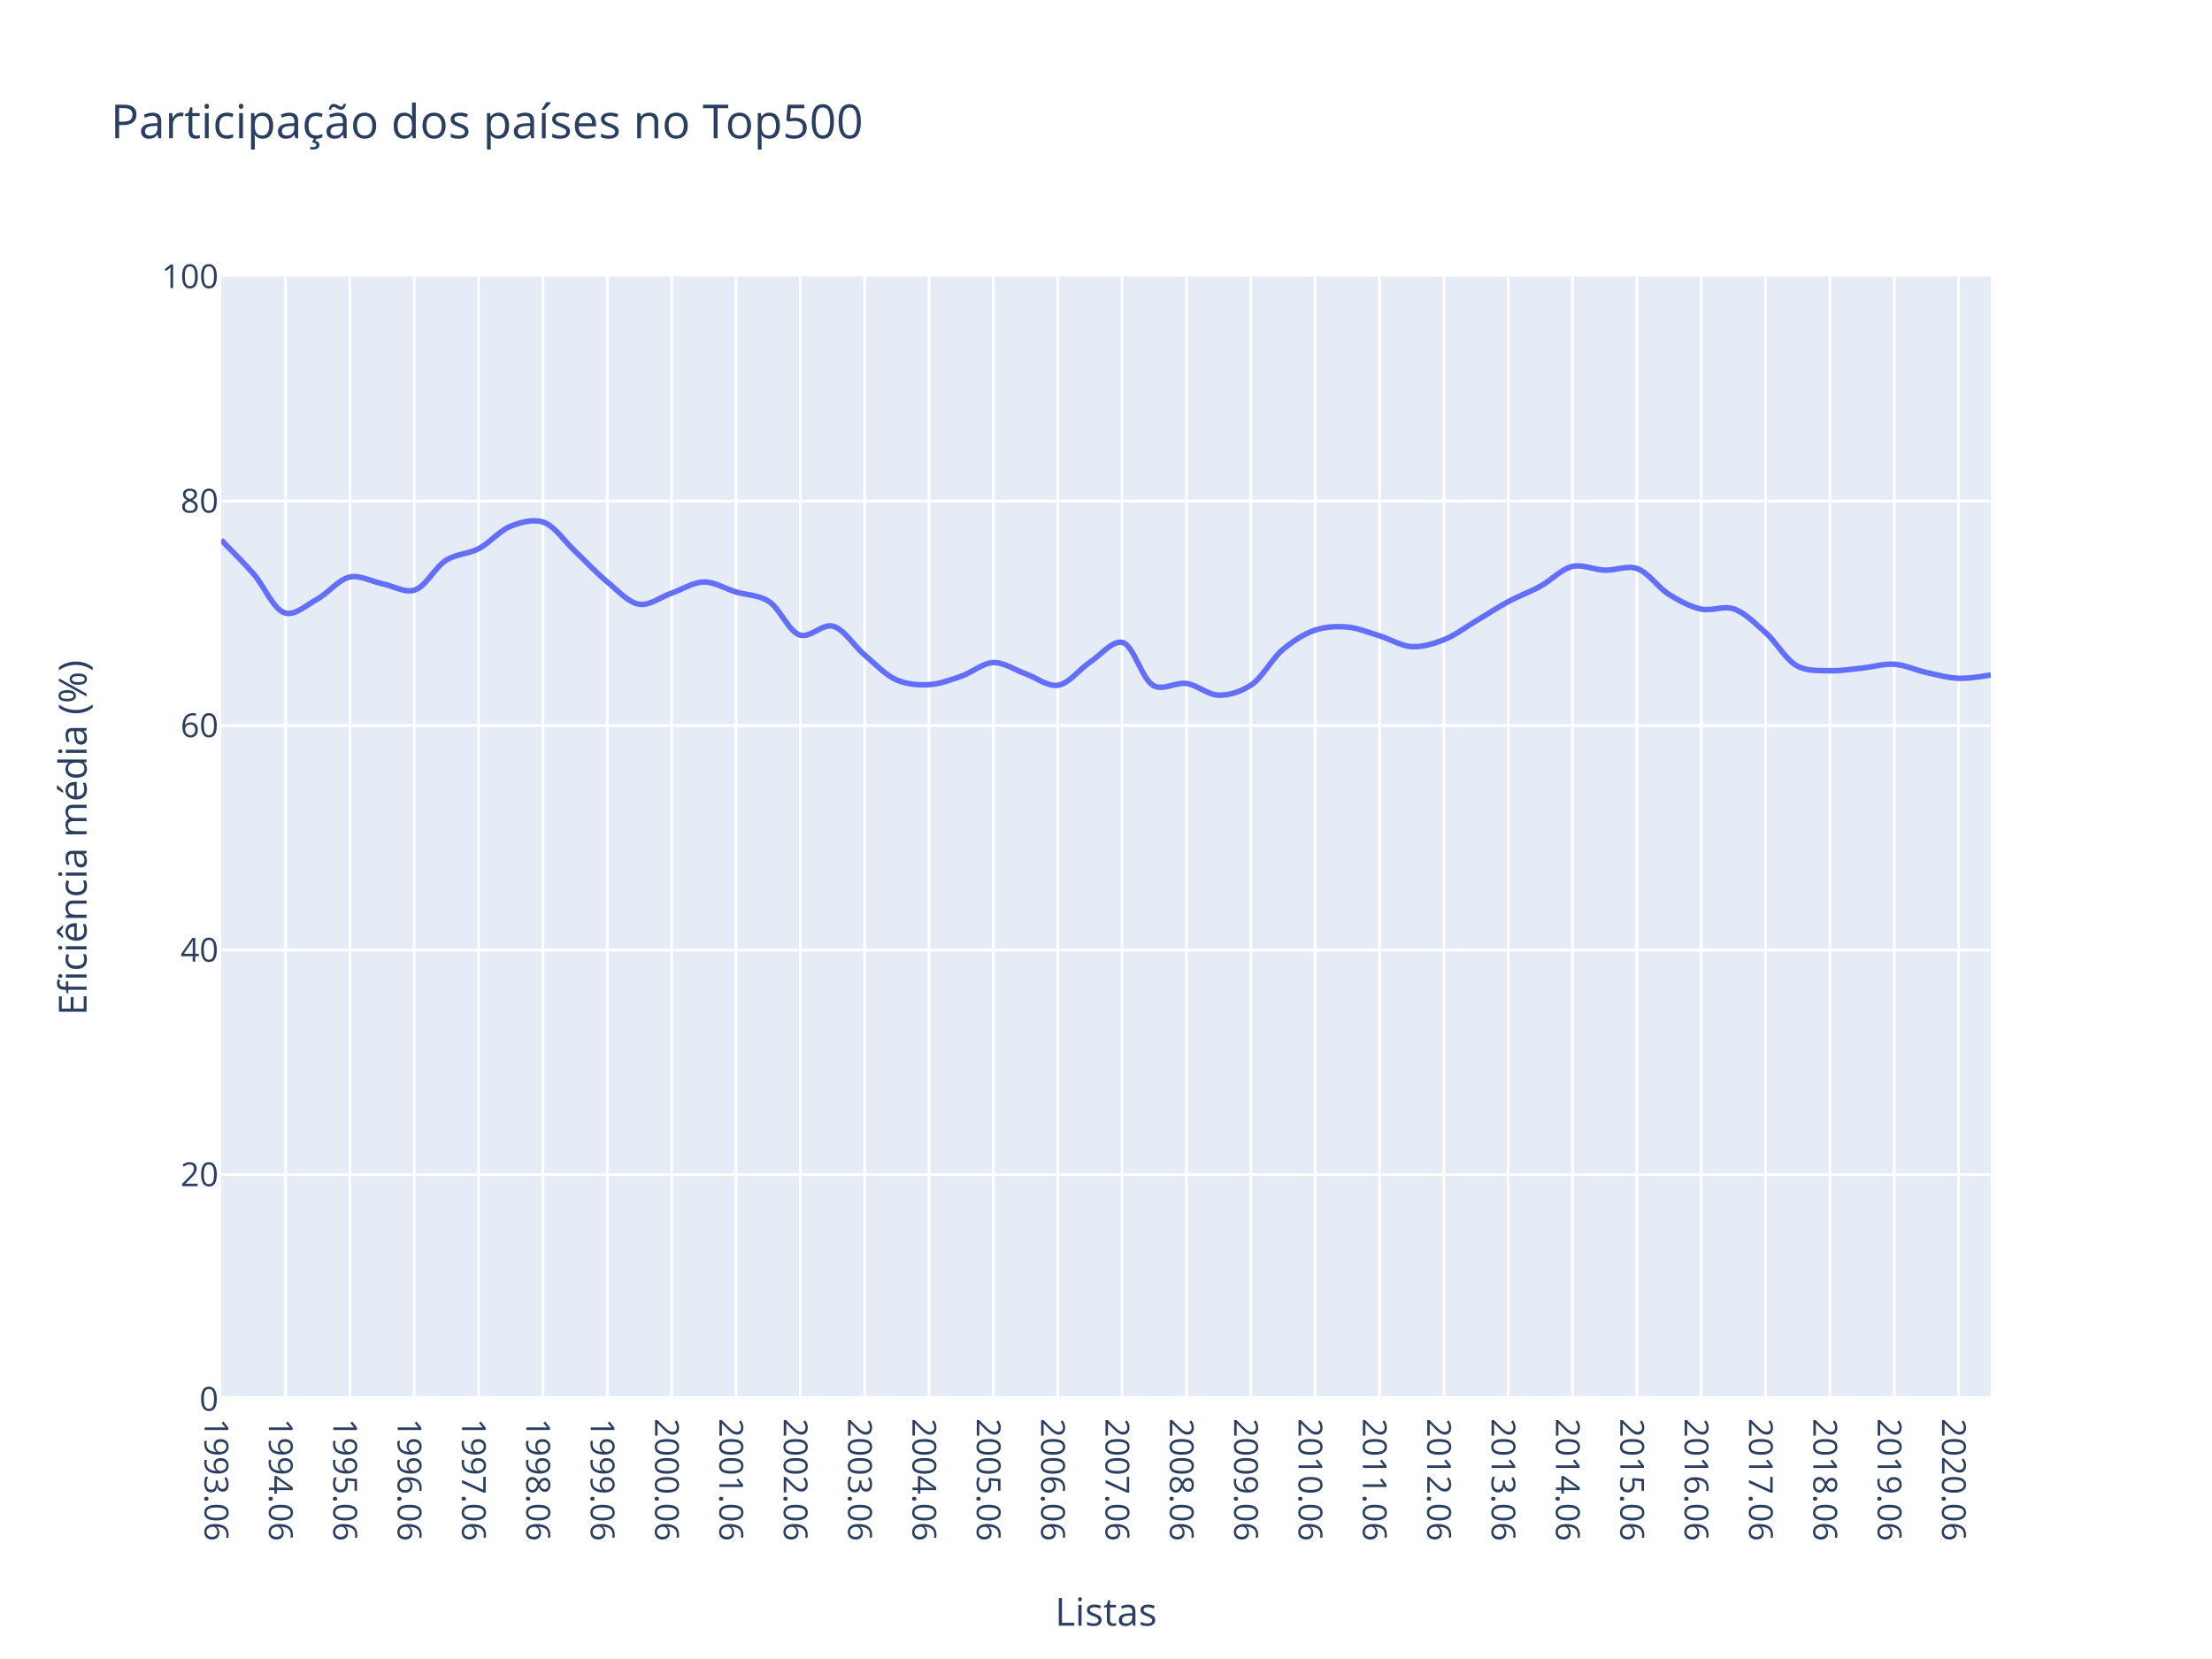
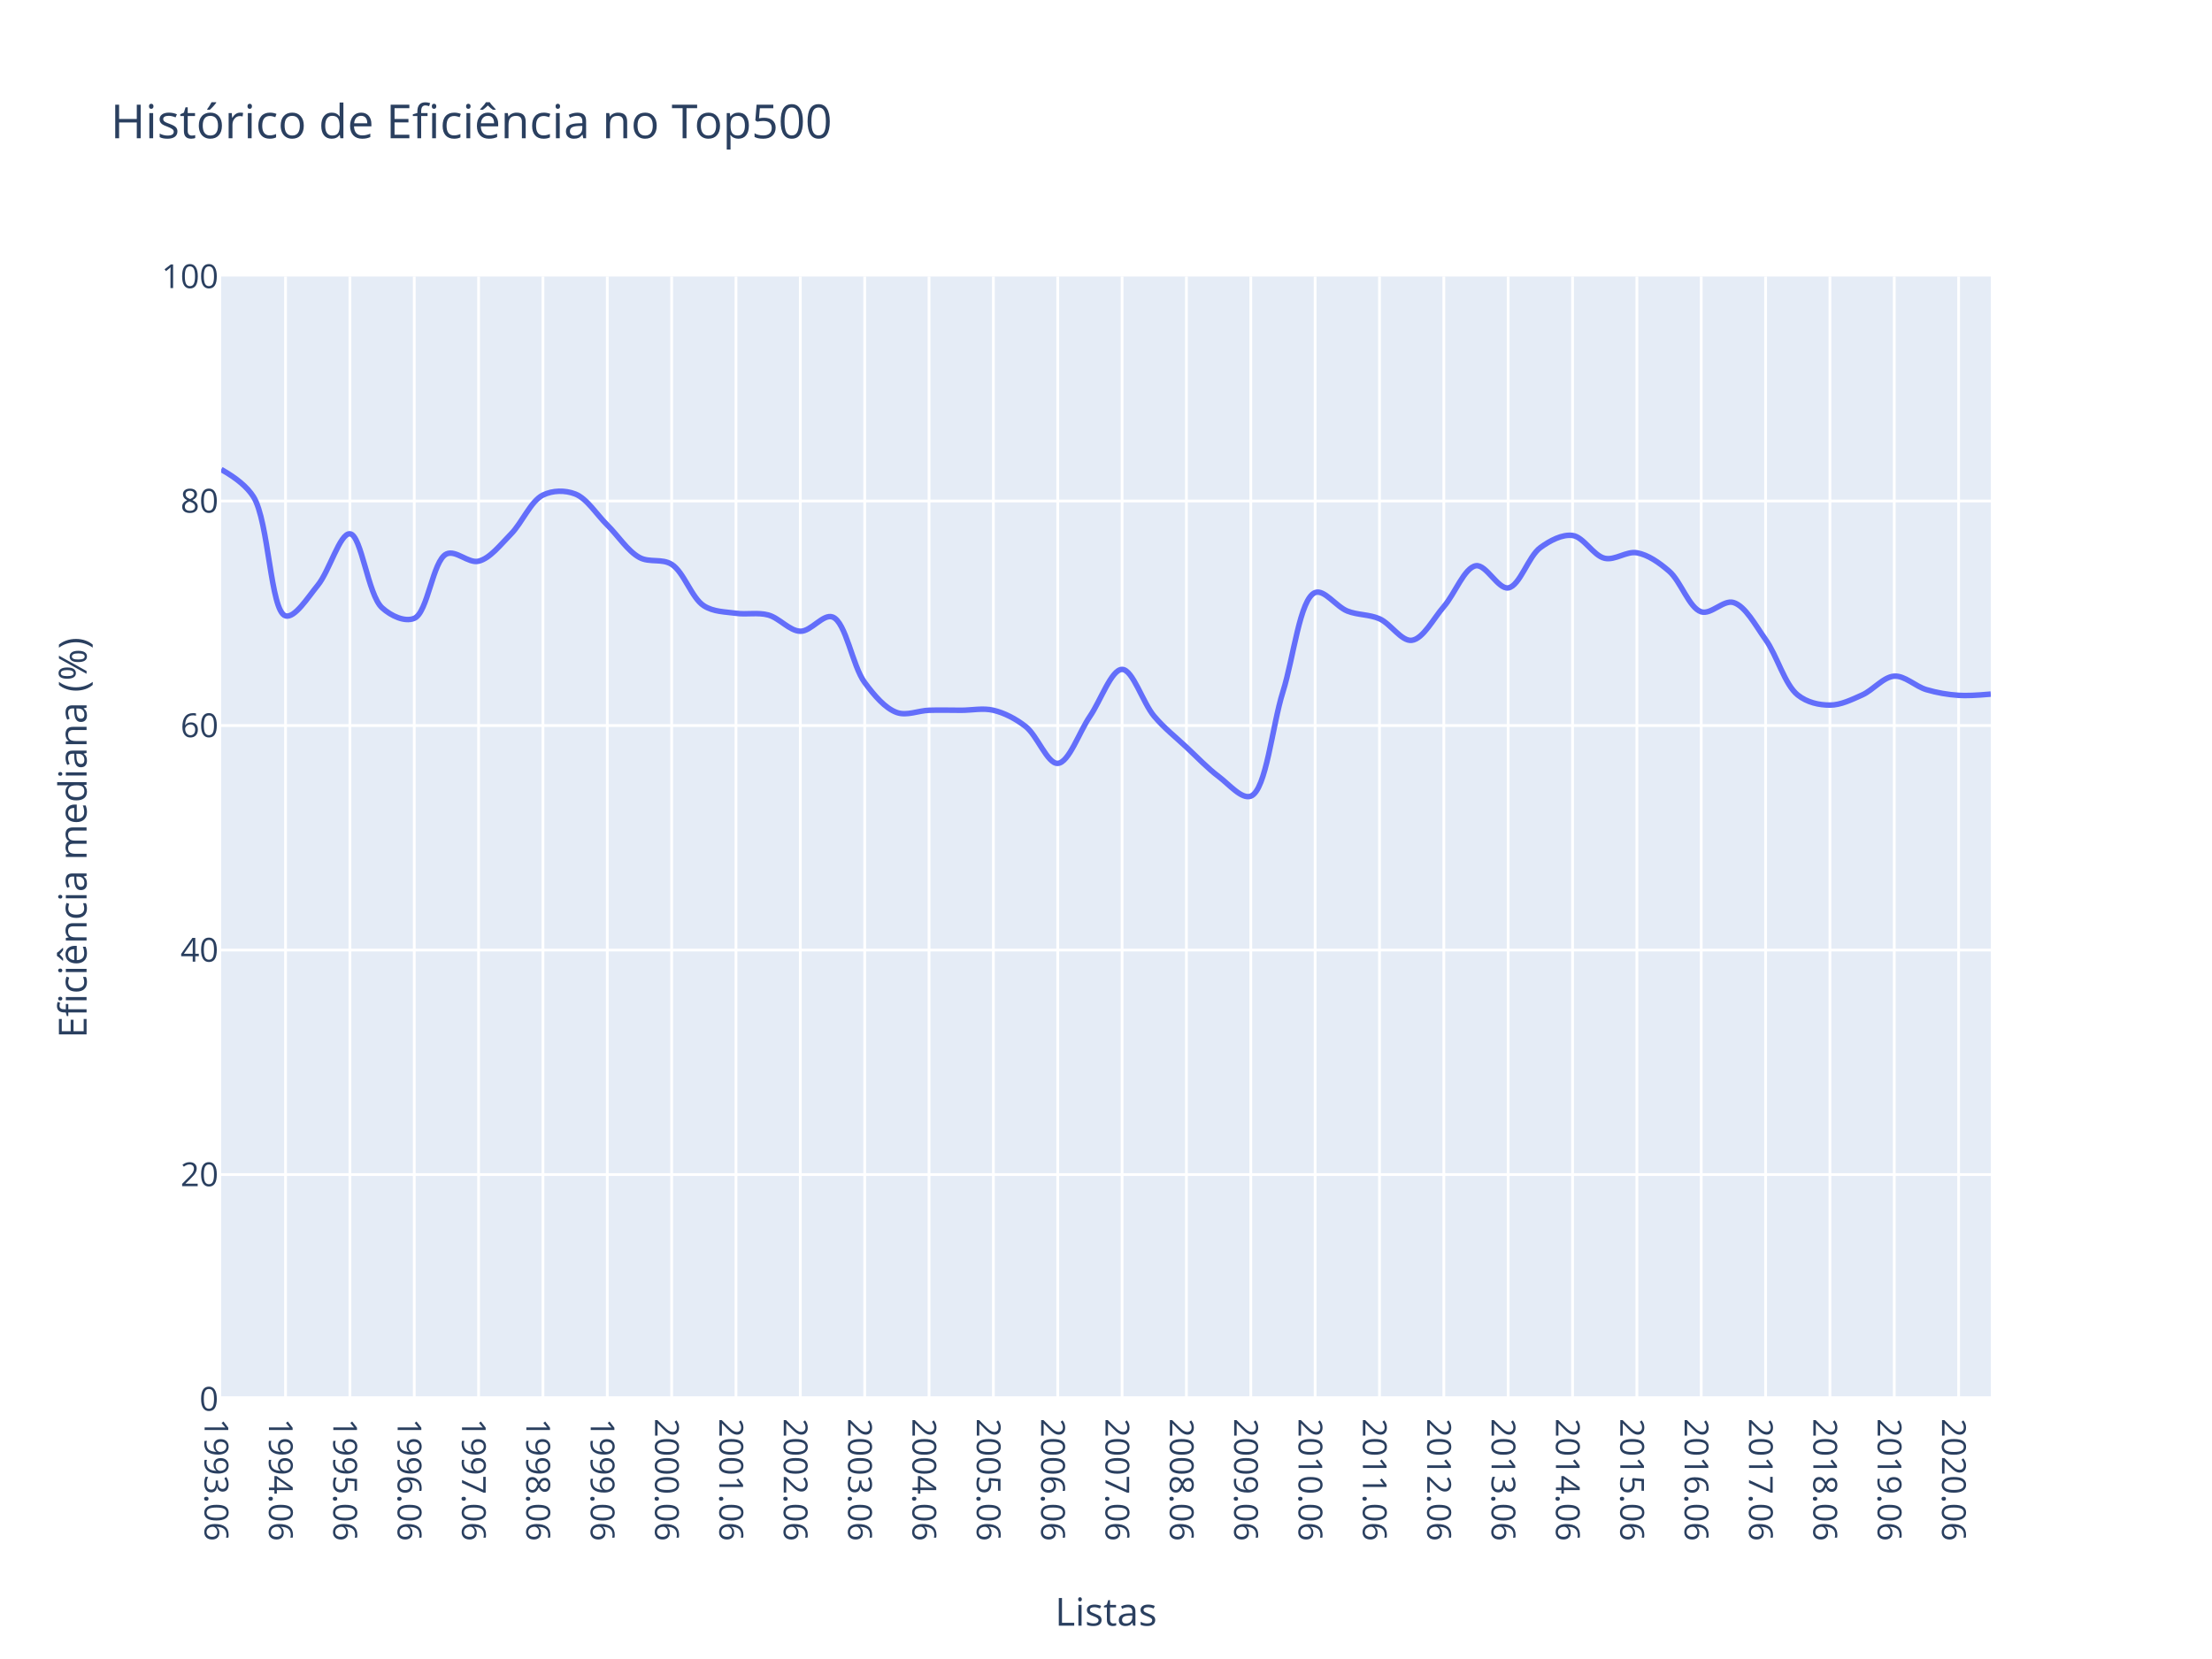
<svg xmlns="http://www.w3.org/2000/svg" class="main-svg" width="800" height="600" style="" viewBox="0 0 800 600">
  <rect x="0" y="0" width="800" height="600" style="fill: rgb(255, 255, 255); fill-opacity: 1;" />
-   <defs id="defs-c704a7">
+   <defs id="defs-c95ecd">
    <g class="clips">
-       <clipPath id="clipc704a7xyplot" class="plotclip">
+       <clipPath id="clipc95ecdxyplot" class="plotclip">
        <rect width="640" height="406" />
      </clipPath>
-       <clipPath class="axesclip" id="clipc704a7x">
+       <clipPath class="axesclip" id="clipc95ecdx">
        <rect x="80" y="0" width="640" height="600" />
      </clipPath>
-       <clipPath class="axesclip" id="clipc704a7y">
+       <clipPath class="axesclip" id="clipc95ecdy">
        <rect x="0" y="100" width="800" height="406" />
      </clipPath>
-       <clipPath class="axesclip" id="clipc704a7xy">
+       <clipPath class="axesclip" id="clipc95ecdxy">
        <rect x="80" y="100" width="640" height="406" />
      </clipPath>
    </g>
    <g class="gradients" />
  </defs>
  <g class="bglayer">
    <rect class="bg" x="80" y="100" width="640" height="406" style="fill: rgb(229, 236, 246); fill-opacity: 1; stroke-width: 0;" />
  </g>
  <g class="layer-below">
    <g class="imagelayer" />
    <g class="shapelayer" />
  </g>
  <g class="cartesianlayer">
    <g class="subplot xy">
      <g class="layer-subplot">
        <g class="shapelayer" />
        <g class="imagelayer" />
      </g>
      <g class="gridlayer">
        <g class="x">
          <path class="xgrid crisp" transform="translate(103.27,0)" d="M0,100v406" style="stroke: rgb(255, 255, 255); stroke-opacity: 1; stroke-width: 1px;" />
          <path class="xgrid crisp" transform="translate(126.55,0)" d="M0,100v406" style="stroke: rgb(255, 255, 255); stroke-opacity: 1; stroke-width: 1px;" />
          <path class="xgrid crisp" transform="translate(149.82,0)" d="M0,100v406" style="stroke: rgb(255, 255, 255); stroke-opacity: 1; stroke-width: 1px;" />
          <path class="xgrid crisp" transform="translate(173.09,0)" d="M0,100v406" style="stroke: rgb(255, 255, 255); stroke-opacity: 1; stroke-width: 1px;" />
          <path class="xgrid crisp" transform="translate(196.36,0)" d="M0,100v406" style="stroke: rgb(255, 255, 255); stroke-opacity: 1; stroke-width: 1px;" />
          <path class="xgrid crisp" transform="translate(219.64,0)" d="M0,100v406" style="stroke: rgb(255, 255, 255); stroke-opacity: 1; stroke-width: 1px;" />
          <path class="xgrid crisp" transform="translate(242.91,0)" d="M0,100v406" style="stroke: rgb(255, 255, 255); stroke-opacity: 1; stroke-width: 1px;" />
          <path class="xgrid crisp" transform="translate(266.18,0)" d="M0,100v406" style="stroke: rgb(255, 255, 255); stroke-opacity: 1; stroke-width: 1px;" />
          <path class="xgrid crisp" transform="translate(289.45,0)" d="M0,100v406" style="stroke: rgb(255, 255, 255); stroke-opacity: 1; stroke-width: 1px;" />
          <path class="xgrid crisp" transform="translate(312.73,0)" d="M0,100v406" style="stroke: rgb(255, 255, 255); stroke-opacity: 1; stroke-width: 1px;" />
          <path class="xgrid crisp" transform="translate(336,0)" d="M0,100v406" style="stroke: rgb(255, 255, 255); stroke-opacity: 1; stroke-width: 1px;" />
          <path class="xgrid crisp" transform="translate(359.27,0)" d="M0,100v406" style="stroke: rgb(255, 255, 255); stroke-opacity: 1; stroke-width: 1px;" />
          <path class="xgrid crisp" transform="translate(382.55,0)" d="M0,100v406" style="stroke: rgb(255, 255, 255); stroke-opacity: 1; stroke-width: 1px;" />
          <path class="xgrid crisp" transform="translate(405.82,0)" d="M0,100v406" style="stroke: rgb(255, 255, 255); stroke-opacity: 1; stroke-width: 1px;" />
          <path class="xgrid crisp" transform="translate(429.09,0)" d="M0,100v406" style="stroke: rgb(255, 255, 255); stroke-opacity: 1; stroke-width: 1px;" />
          <path class="xgrid crisp" transform="translate(452.36,0)" d="M0,100v406" style="stroke: rgb(255, 255, 255); stroke-opacity: 1; stroke-width: 1px;" />
          <path class="xgrid crisp" transform="translate(475.64,0)" d="M0,100v406" style="stroke: rgb(255, 255, 255); stroke-opacity: 1; stroke-width: 1px;" />
          <path class="xgrid crisp" transform="translate(498.91,0)" d="M0,100v406" style="stroke: rgb(255, 255, 255); stroke-opacity: 1; stroke-width: 1px;" />
          <path class="xgrid crisp" transform="translate(522.18,0)" d="M0,100v406" style="stroke: rgb(255, 255, 255); stroke-opacity: 1; stroke-width: 1px;" />
          <path class="xgrid crisp" transform="translate(545.45,0)" d="M0,100v406" style="stroke: rgb(255, 255, 255); stroke-opacity: 1; stroke-width: 1px;" />
          <path class="xgrid crisp" transform="translate(568.73,0)" d="M0,100v406" style="stroke: rgb(255, 255, 255); stroke-opacity: 1; stroke-width: 1px;" />
          <path class="xgrid crisp" transform="translate(592,0)" d="M0,100v406" style="stroke: rgb(255, 255, 255); stroke-opacity: 1; stroke-width: 1px;" />
          <path class="xgrid crisp" transform="translate(615.27,0)" d="M0,100v406" style="stroke: rgb(255, 255, 255); stroke-opacity: 1; stroke-width: 1px;" />
          <path class="xgrid crisp" transform="translate(638.55,0)" d="M0,100v406" style="stroke: rgb(255, 255, 255); stroke-opacity: 1; stroke-width: 1px;" />
          <path class="xgrid crisp" transform="translate(661.82,0)" d="M0,100v406" style="stroke: rgb(255, 255, 255); stroke-opacity: 1; stroke-width: 1px;" />
          <path class="xgrid crisp" transform="translate(685.09,0)" d="M0,100v406" style="stroke: rgb(255, 255, 255); stroke-opacity: 1; stroke-width: 1px;" />
          <path class="xgrid crisp" transform="translate(708.36,0)" d="M0,100v406" style="stroke: rgb(255, 255, 255); stroke-opacity: 1; stroke-width: 1px;" />
        </g>
        <g class="y">
          <path class="ygrid crisp" transform="translate(0,424.8)" d="M80,0h640" style="stroke: rgb(255, 255, 255); stroke-opacity: 1; stroke-width: 1px;" />
          <path class="ygrid crisp" transform="translate(0,343.6)" d="M80,0h640" style="stroke: rgb(255, 255, 255); stroke-opacity: 1; stroke-width: 1px;" />
          <path class="ygrid crisp" transform="translate(0,262.4)" d="M80,0h640" style="stroke: rgb(255, 255, 255); stroke-opacity: 1; stroke-width: 1px;" />
          <path class="ygrid crisp" transform="translate(0,181.2)" d="M80,0h640" style="stroke: rgb(255, 255, 255); stroke-opacity: 1; stroke-width: 1px;" />
        </g>
      </g>
      <g class="zerolinelayer">
        <path class="yzl zl crisp" transform="translate(0,506)" d="M80,0h640" style="stroke: rgb(255, 255, 255); stroke-opacity: 1; stroke-width: 2px;" />
      </g>
      <path class="xlines-below" />
      <path class="ylines-below" />
      <g class="overlines-below" />
      <g class="xaxislayer-below" />
      <g class="yaxislayer-below" />
      <g class="overaxes-below" />
-       <g class="plot" transform="translate(80,100)" clip-path="url('#clipc704a7xyplot')">
+       <g class="plot" transform="translate(80,100)" clip-path="url('#clipc95ecdxyplot')">
        <g class="scatterlayer mlayer">
-           <g class="trace scatter trace75580f" style="stroke-miterlimit: 2; opacity: 1;">
+           <g class="trace scatter traceeca322" style="stroke-miterlimit: 2; opacity: 1;">
            <g class="fills" />
            <g class="errorbars" />
            <g class="lines">
-               <path class="js-line" d="M0,95.28Q7.84,103.18 11.64,107.48C15.61,111.98 18.96,120.71 23.27,121.74C26.85,122.6 31.12,118.67 34.91,116.57C38.89,114.36 42.49,109.49 46.55,108.68C50.28,107.94 54.3,110.28 58.18,111.07C62.06,111.86 66.19,114.47 69.82,113.44C74.03,112.25 77.29,105.07 81.45,102.54C85.11,100.32 89.34,100.37 93.09,98.44C97.12,96.37 100.65,91.88 104.73,90.3C108.44,88.86 112.73,87.66 116.36,88.8C120.57,90.12 124.14,95.79 128,99.38C131.9,103.01 135.63,107.18 139.64,110.45C143.4,113.52 147.25,117.98 151.27,118.54C155.02,119.06 159.03,115.85 162.91,114.51C166.79,113.17 170.66,110.54 174.55,110.48C178.42,110.42 182.29,112.95 186.18,114.1C190.05,115.24 194.22,115.16 197.82,117.34C202.09,119.92 205.18,128.54 209.45,129.72C213.05,130.72 217.43,125.58 221.09,126.43C225.25,127.4 228.79,133.6 232.73,136.89C236.55,140.09 240.24,144.19 244.36,145.94C248.04,147.51 252.14,147.83 256,147.61C259.9,147.39 263.81,145.88 267.64,144.57C271.57,143.23 275.37,139.76 279.27,139.63C283.12,139.5 287.03,142.31 290.91,143.68C294.79,145.05 298.8,148.36 302.55,147.84C306.58,147.28 310.26,142.13 314.18,139.52C318.02,136.97 322.23,131.63 325.82,132.32C330.11,133.15 332.92,146.03 337.45,148.1C340.94,149.7 345.27,146.67 349.09,147.19C353.03,147.73 356.83,151.33 360.73,151.42C364.59,151.51 368.77,150.12 372.36,147.82C376.65,145.07 379.85,138.31 384,134.88C387.67,131.85 391.6,129.21 395.64,127.88C399.38,126.65 403.42,126.45 407.27,126.78C411.18,127.12 415.05,128.78 418.91,129.95C422.81,131.13 426.64,133.63 430.55,133.85C434.4,134.07 438.42,132.84 442.18,131.38C446.19,129.83 449.95,126.87 453.82,124.58C457.7,122.28 461.52,119.72 465.45,117.61C469.28,115.55 473.26,114.12 477.09,112.03C481.03,109.88 484.69,105.76 488.73,104.86C492.47,104.03 496.48,106.08 500.36,106.21C504.23,106.34 508.33,104.43 512,105.62C516.15,106.97 519.6,112.5 523.64,114.99C527.38,117.3 531.3,119.45 535.27,120.29C539.06,121.09 543.22,118.98 546.91,120.18C551.03,121.52 554.81,125.51 558.55,128.81C562.58,132.37 565.89,138.76 570.18,140.96C573.77,142.8 577.93,142.47 581.82,142.58C585.69,142.69 589.58,142.01 593.45,141.62C597.33,141.23 601.23,139.97 605.09,140.23C608.99,140.49 612.84,142.37 616.73,143.22C620.59,144.06 624.47,145.16 628.36,145.31Q632.23,145.46 640,144.12" style="vector-effect: non-scaling-stroke; fill: none; stroke: rgb(99, 110, 250); stroke-opacity: 1; stroke-width: 2px; opacity: 1;" />
+               <path class="js-line" d="M0,69.79Q8.36,74.46 11.64,79.62C17.26,88.46 17.77,121.18 23.27,122.73C26.57,123.66 31.29,116.12 34.91,111.69C39.15,106.51 42.91,92.79 46.55,93.06C50.74,93.37 53.02,115.11 58.18,119.81C61.52,122.85 66.44,125.04 69.82,123.63C74.75,121.57 76.47,102.73 81.45,100.36C84.82,98.76 89.42,103.85 93.09,102.96C97.23,101.95 101.02,96.97 104.73,93.22C108.81,89.1 111.93,81.24 116.36,79.05C119.89,77.3 124.39,77.25 128,78.64C132.26,80.27 135.78,86.08 139.64,89.89C143.54,93.74 147.02,99.3 151.27,101.62C154.88,103.59 159.39,101.89 162.91,104.1C167.36,106.89 170.11,116.23 174.55,119.08C178.07,121.34 182.28,121.25 186.18,121.8C190.03,122.35 194.04,121.4 197.82,122.41C201.81,123.47 205.55,128.2 209.45,128.3C213.31,128.4 217.7,121.91 221.09,123.14C225.98,124.92 228.22,140.77 232.73,146.85C236.23,151.56 240.13,156.19 244.36,157.69C247.98,158.97 252.12,157.01 256,156.88C259.88,156.75 263.76,156.88 267.64,156.88C271.52,156.88 275.5,155.99 279.27,156.88C283.26,157.83 287.29,159.91 290.91,162.72C295.14,166 298.81,176.3 302.55,176.08C306.59,175.84 310.3,164.75 314.18,159.09C318.06,153.43 321.94,142.1 325.82,142.1C329.7,142.1 333.3,154.19 337.45,159.07C341.12,163.39 345.19,166.57 349.09,170.22C352.95,173.82 356.7,177.81 360.73,180.83C364.48,183.64 369.07,189.18 372.36,187.94C377.96,185.82 380.07,162.56 384,150.14C387.83,138.02 390.12,116.44 395.64,114.31C398.93,113.04 403.28,119.4 407.27,120.99C411.04,122.49 415.17,122.15 418.91,123.79C422.95,125.56 426.84,131.99 430.55,131.58C434.63,131.13 438.4,123.74 442.18,119.38C446.17,114.78 449.62,105.24 453.82,104.61C457.46,104.06 461.81,113.16 465.45,112.62C469.64,112 472.73,101.22 477.09,98.05C480.65,95.46 484.98,93.18 488.73,93.66C492.75,94.18 496.28,100.98 500.36,101.91C504.07,102.76 508.23,99.26 512,99.92C516.01,100.63 520.04,103.45 523.64,106.55C527.9,110.21 530.87,119.86 535.27,121.27C538.81,122.4 543.33,116.85 546.91,117.9C551.24,119.18 554.9,126.19 558.55,131.3C562.72,137.14 565.45,147.58 570.18,151.36C573.61,154.1 577.94,155.01 581.82,155.01C585.7,155.01 589.67,153.04 593.45,151.36C597.43,149.6 601.14,144.8 605.09,144.54C608.91,144.29 612.78,148.27 616.73,149.43C620.55,150.55 624.47,151.22 628.36,151.48Q632.23,151.74 640,151.03" style="vector-effect: non-scaling-stroke; fill: none; stroke: rgb(99, 110, 250); stroke-opacity: 1; stroke-width: 2px; opacity: 1;" />
            </g>
            <g class="points" />
            <g class="text" />
          </g>
        </g>
      </g>
      <g class="overplot" />
      <path class="xlines-above crisp" d="M0,0" style="fill: none;" />
      <path class="ylines-above crisp" d="M0,0" style="fill: none;" />
      <g class="overlines-above" />
      <g class="xaxislayer-above">
        <g class="xtick">
          <text text-anchor="start" x="0" y="519" transform="translate(80,0) rotate(90,0,513)" style="font-family: 'Open Sans', verdana, arial, sans-serif; font-size: 12px; fill: rgb(42, 63, 95); fill-opacity: 1; white-space: pre;">1993.06</text>
        </g>
        <g class="xtick">
          <text text-anchor="start" x="0" y="519" transform="translate(103.27,0) rotate(90,0,513)" style="font-family: 'Open Sans', verdana, arial, sans-serif; font-size: 12px; fill: rgb(42, 63, 95); fill-opacity: 1; white-space: pre;">1994.06</text>
        </g>
        <g class="xtick">
          <text text-anchor="start" x="0" y="519" transform="translate(126.55,0) rotate(90,0,513)" style="font-family: 'Open Sans', verdana, arial, sans-serif; font-size: 12px; fill: rgb(42, 63, 95); fill-opacity: 1; white-space: pre;">1995.06</text>
        </g>
        <g class="xtick">
          <text text-anchor="start" x="0" y="519" transform="translate(149.82,0) rotate(90,0,513)" style="font-family: 'Open Sans', verdana, arial, sans-serif; font-size: 12px; fill: rgb(42, 63, 95); fill-opacity: 1; white-space: pre;">1996.06</text>
        </g>
        <g class="xtick">
          <text text-anchor="start" x="0" y="519" transform="translate(173.09,0) rotate(90,0,513)" style="font-family: 'Open Sans', verdana, arial, sans-serif; font-size: 12px; fill: rgb(42, 63, 95); fill-opacity: 1; white-space: pre;">1997.06</text>
        </g>
        <g class="xtick">
          <text text-anchor="start" x="0" y="519" transform="translate(196.36,0) rotate(90,0,513)" style="font-family: 'Open Sans', verdana, arial, sans-serif; font-size: 12px; fill: rgb(42, 63, 95); fill-opacity: 1; white-space: pre;">1998.06</text>
        </g>
        <g class="xtick">
          <text text-anchor="start" x="0" y="519" transform="translate(219.64,0) rotate(90,0,513)" style="font-family: 'Open Sans', verdana, arial, sans-serif; font-size: 12px; fill: rgb(42, 63, 95); fill-opacity: 1; white-space: pre;">1999.06</text>
        </g>
        <g class="xtick">
          <text text-anchor="start" x="0" y="519" transform="translate(242.91,0) rotate(90,0,513)" style="font-family: 'Open Sans', verdana, arial, sans-serif; font-size: 12px; fill: rgb(42, 63, 95); fill-opacity: 1; white-space: pre;">2000.06</text>
        </g>
        <g class="xtick">
          <text text-anchor="start" x="0" y="519" transform="translate(266.18,0) rotate(90,0,513)" style="font-family: 'Open Sans', verdana, arial, sans-serif; font-size: 12px; fill: rgb(42, 63, 95); fill-opacity: 1; white-space: pre;">2001.06</text>
        </g>
        <g class="xtick">
          <text text-anchor="start" x="0" y="519" transform="translate(289.45,0) rotate(90,0,513)" style="font-family: 'Open Sans', verdana, arial, sans-serif; font-size: 12px; fill: rgb(42, 63, 95); fill-opacity: 1; white-space: pre;">2002.06</text>
        </g>
        <g class="xtick">
          <text text-anchor="start" x="0" y="519" transform="translate(312.73,0) rotate(90,0,513)" style="font-family: 'Open Sans', verdana, arial, sans-serif; font-size: 12px; fill: rgb(42, 63, 95); fill-opacity: 1; white-space: pre;">2003.06</text>
        </g>
        <g class="xtick">
          <text text-anchor="start" x="0" y="519" transform="translate(336,0) rotate(90,0,513)" style="font-family: 'Open Sans', verdana, arial, sans-serif; font-size: 12px; fill: rgb(42, 63, 95); fill-opacity: 1; white-space: pre;">2004.06</text>
        </g>
        <g class="xtick">
          <text text-anchor="start" x="0" y="519" transform="translate(359.27,0) rotate(90,0,513)" style="font-family: 'Open Sans', verdana, arial, sans-serif; font-size: 12px; fill: rgb(42, 63, 95); fill-opacity: 1; white-space: pre;">2005.06</text>
        </g>
        <g class="xtick">
          <text text-anchor="start" x="0" y="519" transform="translate(382.55,0) rotate(90,0,513)" style="font-family: 'Open Sans', verdana, arial, sans-serif; font-size: 12px; fill: rgb(42, 63, 95); fill-opacity: 1; white-space: pre;">2006.06</text>
        </g>
        <g class="xtick">
          <text text-anchor="start" x="0" y="519" transform="translate(405.82,0) rotate(90,0,513)" style="font-family: 'Open Sans', verdana, arial, sans-serif; font-size: 12px; fill: rgb(42, 63, 95); fill-opacity: 1; white-space: pre;">2007.06</text>
        </g>
        <g class="xtick">
          <text text-anchor="start" x="0" y="519" transform="translate(429.09,0) rotate(90,0,513)" style="font-family: 'Open Sans', verdana, arial, sans-serif; font-size: 12px; fill: rgb(42, 63, 95); fill-opacity: 1; white-space: pre;">2008.06</text>
        </g>
        <g class="xtick">
          <text text-anchor="start" x="0" y="519" transform="translate(452.36,0) rotate(90,0,513)" style="font-family: 'Open Sans', verdana, arial, sans-serif; font-size: 12px; fill: rgb(42, 63, 95); fill-opacity: 1; white-space: pre;">2009.06</text>
        </g>
        <g class="xtick">
          <text text-anchor="start" x="0" y="519" transform="translate(475.64,0) rotate(90,0,513)" style="font-family: 'Open Sans', verdana, arial, sans-serif; font-size: 12px; fill: rgb(42, 63, 95); fill-opacity: 1; white-space: pre;">2010.06</text>
        </g>
        <g class="xtick">
          <text text-anchor="start" x="0" y="519" transform="translate(498.91,0) rotate(90,0,513)" style="font-family: 'Open Sans', verdana, arial, sans-serif; font-size: 12px; fill: rgb(42, 63, 95); fill-opacity: 1; white-space: pre;">2011.06</text>
        </g>
        <g class="xtick">
          <text text-anchor="start" x="0" y="519" transform="translate(522.18,0) rotate(90,0,513)" style="font-family: 'Open Sans', verdana, arial, sans-serif; font-size: 12px; fill: rgb(42, 63, 95); fill-opacity: 1; white-space: pre;">2012.06</text>
        </g>
        <g class="xtick">
          <text text-anchor="start" x="0" y="519" transform="translate(545.45,0) rotate(90,0,513)" style="font-family: 'Open Sans', verdana, arial, sans-serif; font-size: 12px; fill: rgb(42, 63, 95); fill-opacity: 1; white-space: pre;">2013.06</text>
        </g>
        <g class="xtick">
          <text text-anchor="start" x="0" y="519" transform="translate(568.73,0) rotate(90,0,513)" style="font-family: 'Open Sans', verdana, arial, sans-serif; font-size: 12px; fill: rgb(42, 63, 95); fill-opacity: 1; white-space: pre;">2014.06</text>
        </g>
        <g class="xtick">
          <text text-anchor="start" x="0" y="519" transform="translate(592,0) rotate(90,0,513)" style="font-family: 'Open Sans', verdana, arial, sans-serif; font-size: 12px; fill: rgb(42, 63, 95); fill-opacity: 1; white-space: pre;">2015.06</text>
        </g>
        <g class="xtick">
          <text text-anchor="start" x="0" y="519" transform="translate(615.27,0) rotate(90,0,513)" style="font-family: 'Open Sans', verdana, arial, sans-serif; font-size: 12px; fill: rgb(42, 63, 95); fill-opacity: 1; white-space: pre;">2016.06</text>
        </g>
        <g class="xtick">
          <text text-anchor="start" x="0" y="519" transform="translate(638.55,0) rotate(90,0,513)" style="font-family: 'Open Sans', verdana, arial, sans-serif; font-size: 12px; fill: rgb(42, 63, 95); fill-opacity: 1; white-space: pre;">2017.06</text>
        </g>
        <g class="xtick">
          <text text-anchor="start" x="0" y="519" transform="translate(661.82,0) rotate(90,0,513)" style="font-family: 'Open Sans', verdana, arial, sans-serif; font-size: 12px; fill: rgb(42, 63, 95); fill-opacity: 1; white-space: pre;">2018.06</text>
        </g>
        <g class="xtick">
          <text text-anchor="start" x="0" y="519" transform="translate(685.09,0) rotate(90,0,513)" style="font-family: 'Open Sans', verdana, arial, sans-serif; font-size: 12px; fill: rgb(42, 63, 95); fill-opacity: 1; white-space: pre;">2019.06</text>
        </g>
        <g class="xtick">
          <text text-anchor="start" x="0" y="519" transform="translate(708.36,0) rotate(90,0,513)" style="font-family: 'Open Sans', verdana, arial, sans-serif; font-size: 12px; fill: rgb(42, 63, 95); fill-opacity: 1; white-space: pre;">2020.06</text>
        </g>
      </g>
      <g class="yaxislayer-above">
        <g class="ytick">
          <text text-anchor="end" x="79" y="4.2" transform="translate(0,506)" style="font-family: 'Open Sans', verdana, arial, sans-serif; font-size: 12px; fill: rgb(42, 63, 95); fill-opacity: 1; white-space: pre;">0</text>
        </g>
        <g class="ytick">
          <text text-anchor="end" x="79" y="4.2" transform="translate(0,424.8)" style="font-family: 'Open Sans', verdana, arial, sans-serif; font-size: 12px; fill: rgb(42, 63, 95); fill-opacity: 1; white-space: pre;">20</text>
        </g>
        <g class="ytick">
          <text text-anchor="end" x="79" y="4.2" transform="translate(0,343.6)" style="font-family: 'Open Sans', verdana, arial, sans-serif; font-size: 12px; fill: rgb(42, 63, 95); fill-opacity: 1; white-space: pre;">40</text>
        </g>
        <g class="ytick">
          <text text-anchor="end" x="79" y="4.2" transform="translate(0,262.4)" style="font-family: 'Open Sans', verdana, arial, sans-serif; font-size: 12px; fill: rgb(42, 63, 95); fill-opacity: 1; white-space: pre;">60</text>
        </g>
        <g class="ytick">
          <text text-anchor="end" x="79" y="4.2" transform="translate(0,181.2)" style="font-family: 'Open Sans', verdana, arial, sans-serif; font-size: 12px; fill: rgb(42, 63, 95); fill-opacity: 1; white-space: pre;">80</text>
        </g>
        <g class="ytick">
          <text text-anchor="end" x="79" y="4.2" transform="translate(0,100)" style="font-family: 'Open Sans', verdana, arial, sans-serif; font-size: 12px; fill: rgb(42, 63, 95); fill-opacity: 1; white-space: pre;">100</text>
        </g>
      </g>
      <g class="overaxes-above" />
    </g>
  </g>
  <g class="polarlayer" />
  <g class="ternarylayer" />
  <g class="geolayer" />
  <g class="funnelarealayer" />
  <g class="pielayer" />
  <g class="treemaplayer" />
  <g class="sunburstlayer" />
  <g class="glimages" />
-   <defs id="topdefs-c704a7">
+   <defs id="topdefs-c95ecd">
    <g class="clips" />
  </defs>
  <g class="layer-above">
    <g class="imagelayer" />
    <g class="shapelayer" />
  </g>
  <g class="infolayer">
    <g class="g-gtitle">
-       <text class="gtitle" x="40" y="50" text-anchor="start" dy="0em" style="font-family: 'Open Sans', verdana, arial, sans-serif; font-size: 17px; fill: rgb(42, 63, 95); opacity: 1; font-weight: normal; white-space: pre;">Participação dos países no Top500</text>
+       <text class="gtitle" x="40" y="50" text-anchor="start" dy="0em" style="font-family: 'Open Sans', verdana, arial, sans-serif; font-size: 17px; fill: rgb(42, 63, 95); opacity: 1; font-weight: normal; white-space: pre;">Histórico de Eficiência no Top500</text>
    </g>
    <g class="g-xtitle">
      <text class="xtitle" x="400" y="587.941" text-anchor="middle" style="font-family: 'Open Sans', verdana, arial, sans-serif; font-size: 14px; fill: rgb(42, 63, 95); opacity: 1; font-weight: normal; white-space: pre;">Listas</text>
    </g>
    <g class="g-ytitle">
-       <text class="ytitle" transform="rotate(-90,31.30938,303)" x="31.309" y="303" text-anchor="middle" style="font-family: 'Open Sans', verdana, arial, sans-serif; font-size: 14px; fill: rgb(42, 63, 95); opacity: 1; font-weight: normal; white-space: pre;">Eficiência média (%)</text>
+       <text class="ytitle" transform="rotate(-90,31.30938,303)" x="31.309" y="303" text-anchor="middle" style="font-family: 'Open Sans', verdana, arial, sans-serif; font-size: 14px; fill: rgb(42, 63, 95); opacity: 1; font-weight: normal; white-space: pre;">Eficiência mediana (%)</text>
    </g>
  </g>
</svg>
